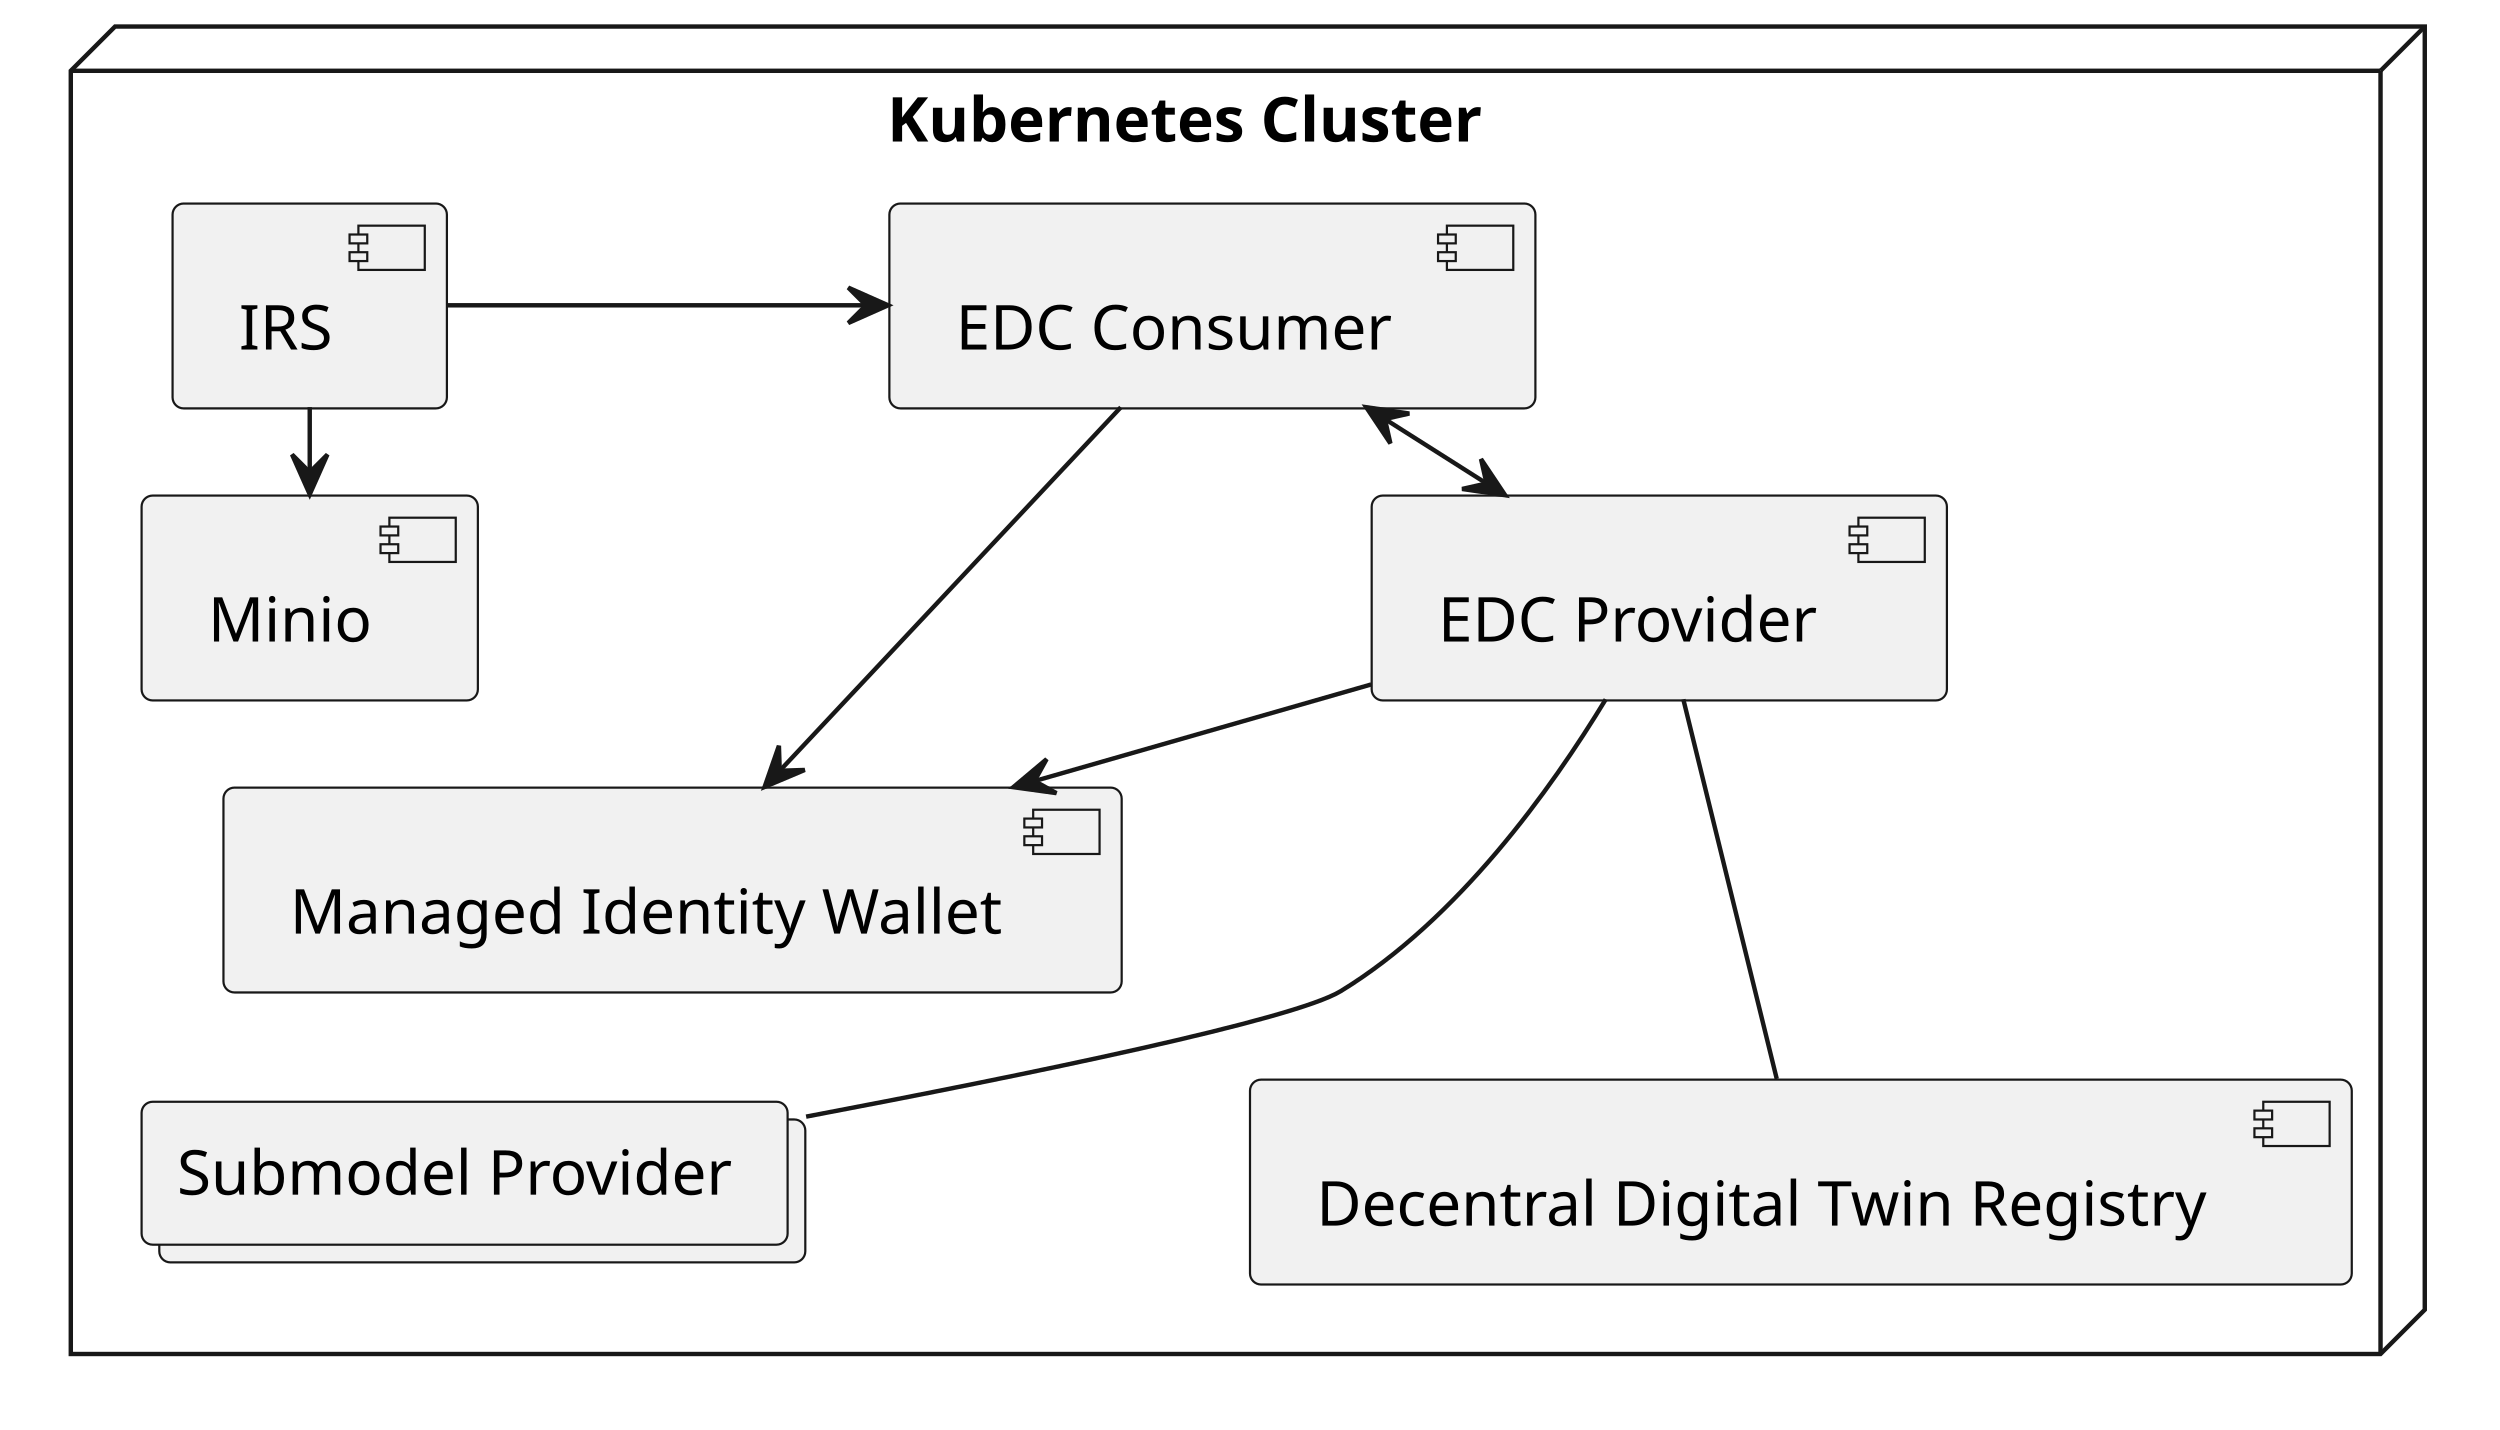
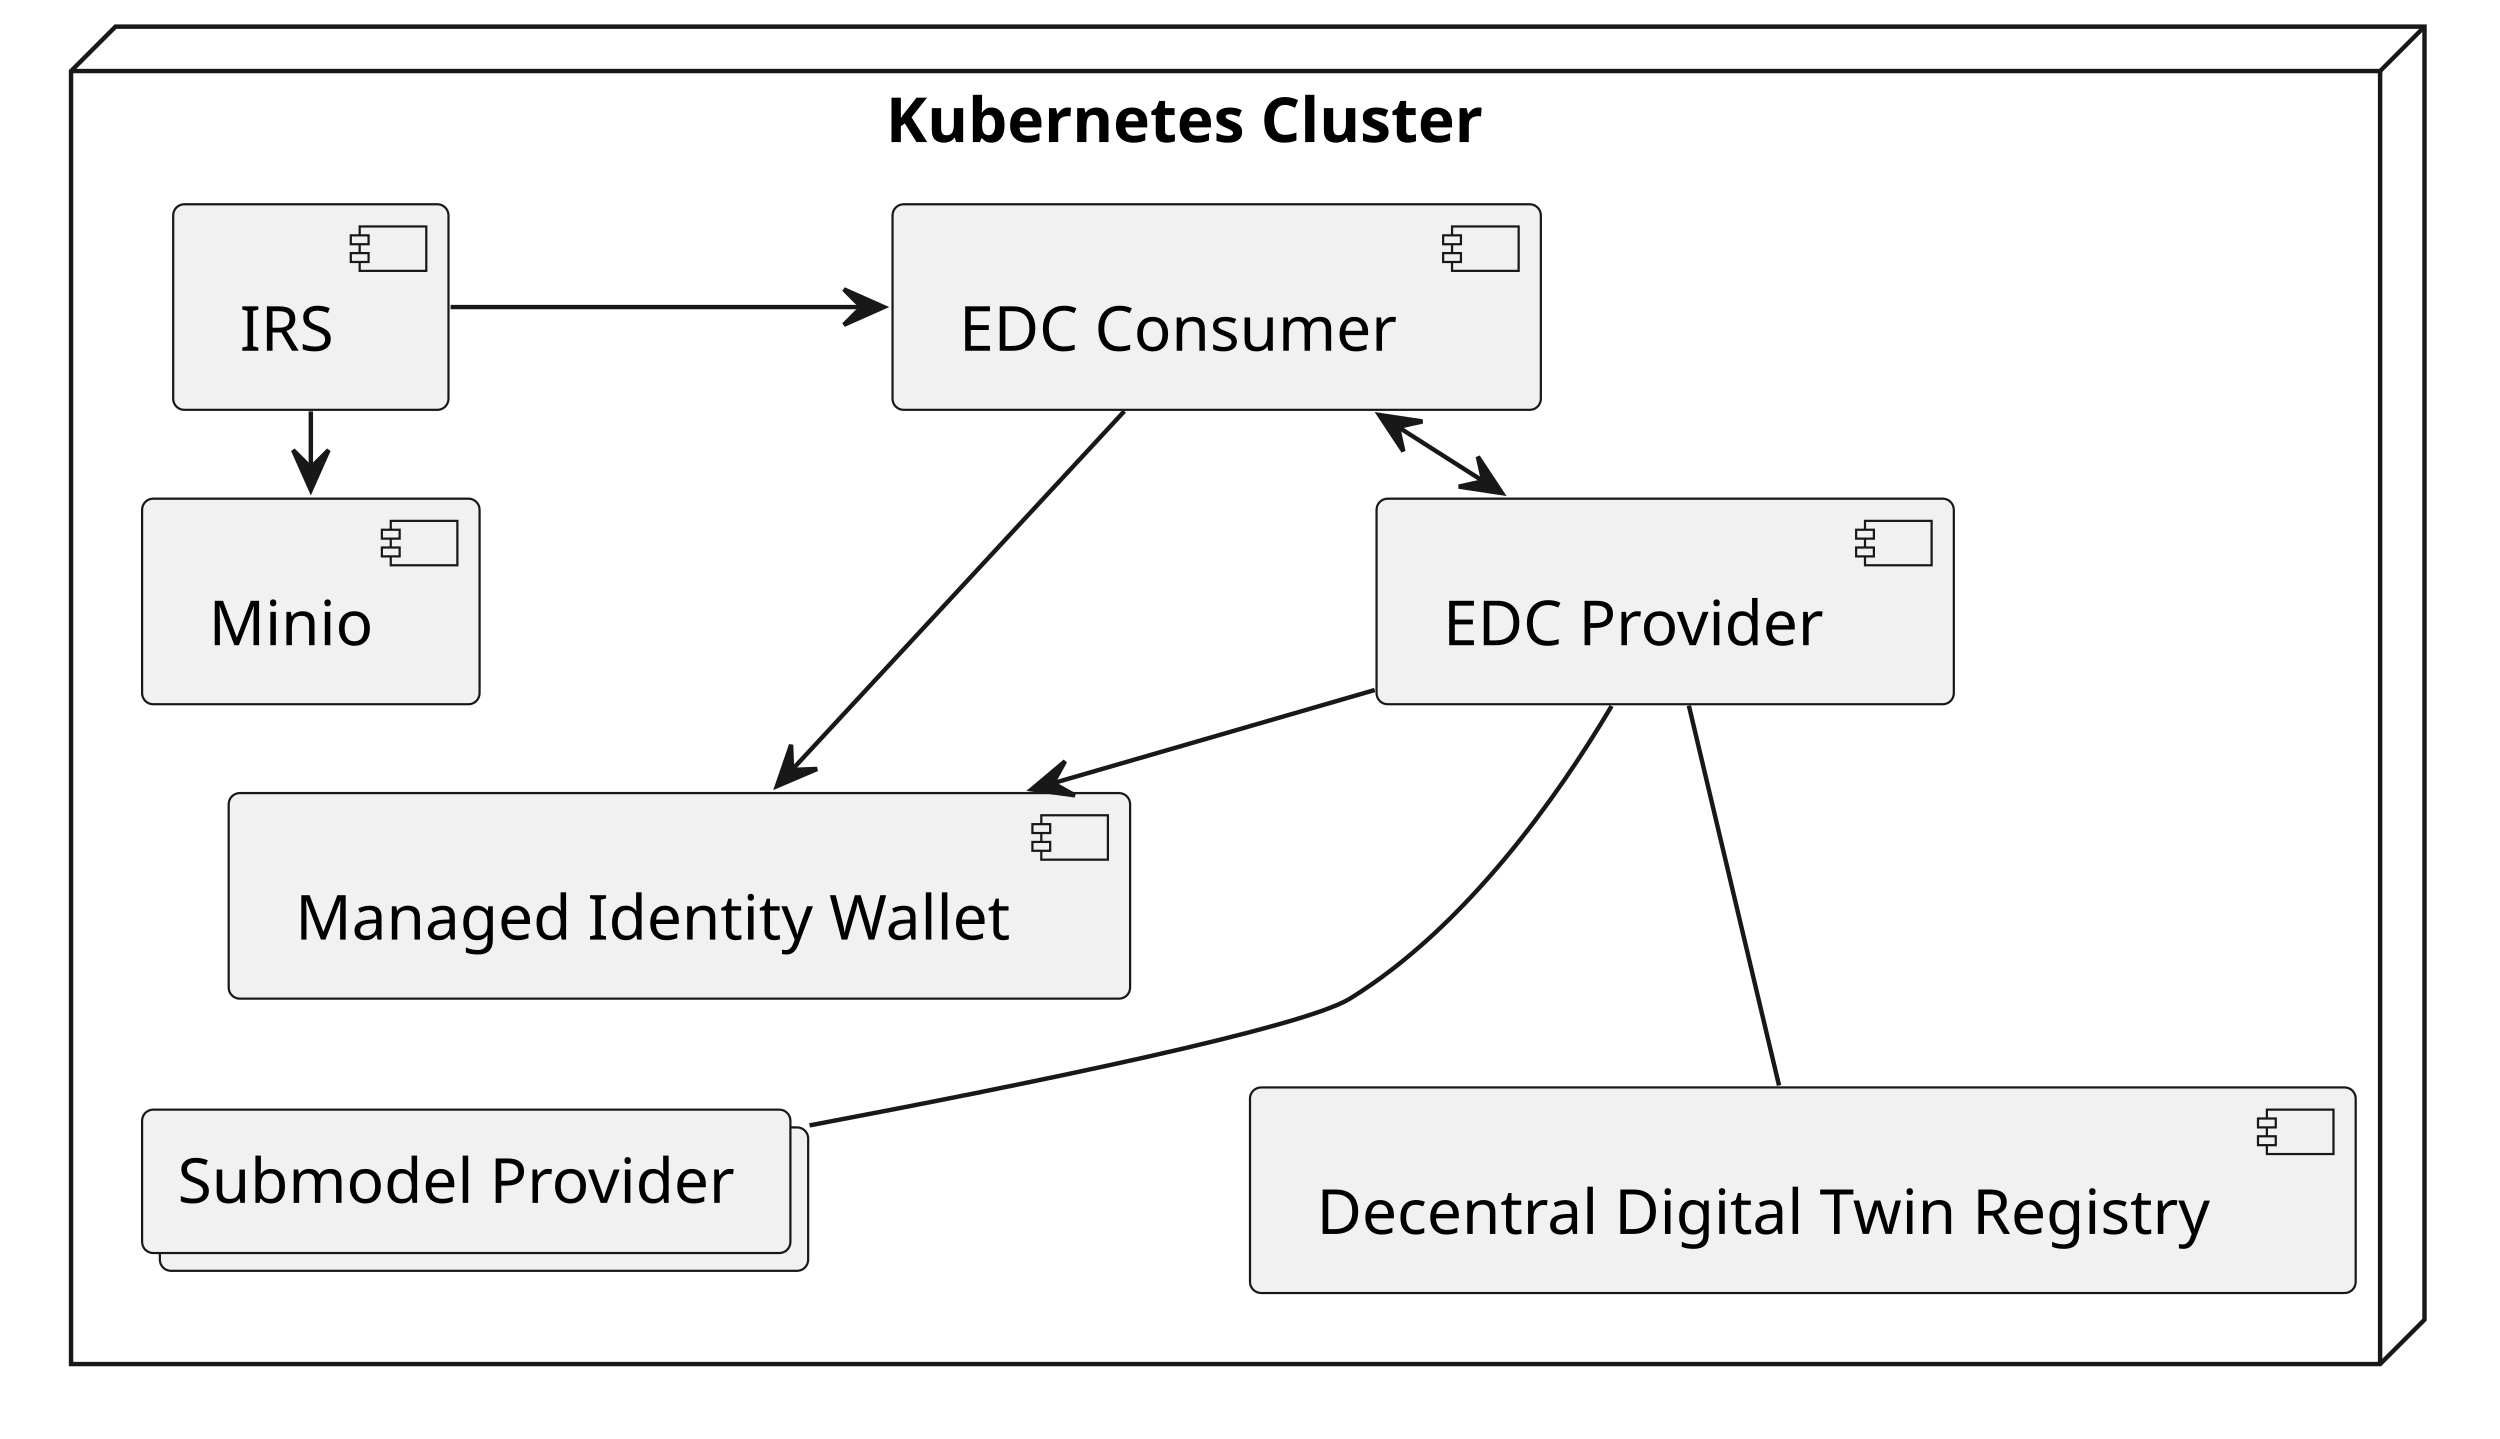
- <svg xmlns="http://www.w3.org/2000/svg" contentStyleType="text/css" height="323px" preserveAspectRatio="none" style="width:565px;height:323px;background:#FFFFFF;" version="1.1" viewBox="0 0 565 323" width="565px" zoomAndPan="magnify">
+ <svg xmlns="http://www.w3.org/2000/svg" contentStyleType="text/css" height="324px" preserveAspectRatio="none" style="width:563px;height:324px;background:#FFFFFF;" version="1.1" viewBox="0 0 563 324" width="563px" zoomAndPan="magnify">
  <defs />
  <g>
    <g id="cluster_k8s">
-       <polygon fill="none" points="16,16,26,6,548,6,548,296,538,306,16,306,16,16" style="stroke:#181818;stroke-width:1.0;" />
-       <line style="stroke:#181818;stroke-width:1.0;" x1="538" x2="548" y1="16" y2="6" />
-       <line style="stroke:#181818;stroke-width:1.0;" x1="16" x2="538" y1="16" y2="16" />
-       <line style="stroke:#181818;stroke-width:1.0;" x1="538" x2="538" y1="16" y2="306" />
-       <text fill="#000000" font-family="Architects daughter" font-size="14" font-weight="bold" lengthAdjust="spacing" textLength="155" x="200.5" y="31.995">Kubernetes Cluster</text>
+       <polygon fill="none" points="16,16,26,6,546,6,546,297.19,536,307.19,16,307.19,16,16" style="stroke:#181818;stroke-width:1.0;" />
+       <line style="stroke:#181818;stroke-width:1.0;" x1="536" x2="546" y1="16" y2="6" />
+       <line style="stroke:#181818;stroke-width:1.0;" x1="16" x2="536" y1="16" y2="16" />
+       <line style="stroke:#181818;stroke-width:1.0;" x1="536" x2="536" y1="16" y2="307.19" />
+       <text fill="#000000" font-family="Architects daughter" font-size="14" font-weight="bold" lengthAdjust="spacing" textLength="155" x="199.5" y="31.995">Kubernetes Cluster</text>
    </g>
    <g id="elem_IRS">
      <rect fill="#F1F1F1" height="46.297" rx="2.5" ry="2.5" style="stroke:#181818;stroke-width:0.5;" width="62" x="39" y="46" />
      <rect fill="#F1F1F1" height="10" style="stroke:#181818;stroke-width:0.5;" width="15" x="81" y="51" />
      <rect fill="#F1F1F1" height="2" style="stroke:#181818;stroke-width:0.5;" width="4" x="79" y="53" />
      <rect fill="#F1F1F1" height="2" style="stroke:#181818;stroke-width:0.5;" width="4" x="79" y="57" />
      <text fill="#000000" font-family="Architects daughter" font-size="14" lengthAdjust="spacing" textLength="22" x="54" y="78.995">IRS</text>
    </g>
    <g id="elem_Minio">
-       <rect fill="#F1F1F1" height="46.297" rx="2.5" ry="2.5" style="stroke:#181818;stroke-width:0.5;" width="76" x="32" y="112" />
-       <rect fill="#F1F1F1" height="10" style="stroke:#181818;stroke-width:0.5;" width="15" x="88" y="117" />
-       <rect fill="#F1F1F1" height="2" style="stroke:#181818;stroke-width:0.5;" width="4" x="86" y="119" />
-       <rect fill="#F1F1F1" height="2" style="stroke:#181818;stroke-width:0.5;" width="4" x="86" y="123" />
-       <text fill="#000000" font-family="Architects daughter" font-size="14" lengthAdjust="spacing" textLength="36" x="47" y="144.995">Minio</text>
+       <rect fill="#F1F1F1" height="46.297" rx="2.5" ry="2.5" style="stroke:#181818;stroke-width:0.5;" width="76" x="32" y="112.3" />
+       <rect fill="#F1F1F1" height="10" style="stroke:#181818;stroke-width:0.5;" width="15" x="88" y="117.3" />
+       <rect fill="#F1F1F1" height="2" style="stroke:#181818;stroke-width:0.5;" width="4" x="86" y="119.3" />
+       <rect fill="#F1F1F1" height="2" style="stroke:#181818;stroke-width:0.5;" width="4" x="86" y="123.3" />
+       <text fill="#000000" font-family="Architects daughter" font-size="14" lengthAdjust="spacing" textLength="36" x="47" y="145.295">Minio</text>
    </g>
    <g id="elem_dtr">
-       <rect fill="#F1F1F1" height="46.297" rx="2.5" ry="2.5" style="stroke:#181818;stroke-width:0.5;" width="249" x="282.5" y="244" />
-       <rect fill="#F1F1F1" height="10" style="stroke:#181818;stroke-width:0.5;" width="15" x="511.5" y="249" />
-       <rect fill="#F1F1F1" height="2" style="stroke:#181818;stroke-width:0.5;" width="4" x="509.5" y="251" />
-       <rect fill="#F1F1F1" height="2" style="stroke:#181818;stroke-width:0.5;" width="4" x="509.5" y="255" />
-       <text fill="#000000" font-family="Architects daughter" font-size="14" lengthAdjust="spacing" textLength="209" x="297.5" y="276.995">Decentral Digital Twin Registry</text>
+       <rect fill="#F1F1F1" height="46.297" rx="2.5" ry="2.5" style="stroke:#181818;stroke-width:0.5;" width="249" x="281.5" y="244.89" />
+       <rect fill="#F1F1F1" height="10" style="stroke:#181818;stroke-width:0.5;" width="15" x="510.5" y="249.89" />
+       <rect fill="#F1F1F1" height="2" style="stroke:#181818;stroke-width:0.5;" width="4" x="508.5" y="251.89" />
+       <rect fill="#F1F1F1" height="2" style="stroke:#181818;stroke-width:0.5;" width="4" x="508.5" y="255.89" />
+       <text fill="#000000" font-family="Architects daughter" font-size="14" lengthAdjust="spacing" textLength="209" x="296.5" y="277.885">Decentral Digital Twin Registry</text>
    </g>
    <g id="elem_consumer">
      <rect fill="#F1F1F1" height="46.297" rx="2.5" ry="2.5" style="stroke:#181818;stroke-width:0.5;" width="146" x="201" y="46" />
      <rect fill="#F1F1F1" height="10" style="stroke:#181818;stroke-width:0.5;" width="15" x="327" y="51" />
      <rect fill="#F1F1F1" height="2" style="stroke:#181818;stroke-width:0.5;" width="4" x="325" y="53" />
      <rect fill="#F1F1F1" height="2" style="stroke:#181818;stroke-width:0.5;" width="4" x="325" y="57" />
      <text fill="#000000" font-family="Architects daughter" font-size="14" lengthAdjust="spacing" textLength="106" x="216" y="78.995">EDC Consumer</text>
    </g>
    <g id="elem_provider">
-       <rect fill="#F1F1F1" height="46.297" rx="2.5" ry="2.5" style="stroke:#181818;stroke-width:0.5;" width="130" x="310" y="112" />
-       <rect fill="#F1F1F1" height="10" style="stroke:#181818;stroke-width:0.5;" width="15" x="420" y="117" />
-       <rect fill="#F1F1F1" height="2" style="stroke:#181818;stroke-width:0.5;" width="4" x="418" y="119" />
-       <rect fill="#F1F1F1" height="2" style="stroke:#181818;stroke-width:0.5;" width="4" x="418" y="123" />
-       <text fill="#000000" font-family="Architects daughter" font-size="14" lengthAdjust="spacing" textLength="90" x="325" y="144.995">EDC Provider</text>
+       <rect fill="#F1F1F1" height="46.297" rx="2.5" ry="2.5" style="stroke:#181818;stroke-width:0.5;" width="130" x="310" y="112.3" />
+       <rect fill="#F1F1F1" height="10" style="stroke:#181818;stroke-width:0.5;" width="15" x="420" y="117.3" />
+       <rect fill="#F1F1F1" height="2" style="stroke:#181818;stroke-width:0.5;" width="4" x="418" y="119.3" />
+       <rect fill="#F1F1F1" height="2" style="stroke:#181818;stroke-width:0.5;" width="4" x="418" y="123.3" />
+       <text fill="#000000" font-family="Architects daughter" font-size="14" lengthAdjust="spacing" textLength="90" x="325" y="145.295">EDC Provider</text>
    </g>
    <g id="elem_miw">
-       <rect fill="#F1F1F1" height="46.297" rx="2.5" ry="2.5" style="stroke:#181818;stroke-width:0.5;" width="203" x="50.5" y="178" />
-       <rect fill="#F1F1F1" height="10" style="stroke:#181818;stroke-width:0.5;" width="15" x="233.5" y="183" />
-       <rect fill="#F1F1F1" height="2" style="stroke:#181818;stroke-width:0.5;" width="4" x="231.5" y="185" />
-       <rect fill="#F1F1F1" height="2" style="stroke:#181818;stroke-width:0.5;" width="4" x="231.5" y="189" />
-       <text fill="#000000" font-family="Architects daughter" font-size="14" lengthAdjust="spacing" textLength="163" x="65.5" y="210.995">Managed Identity Wallet</text>
+       <rect fill="#F1F1F1" height="46.297" rx="2.5" ry="2.5" style="stroke:#181818;stroke-width:0.5;" width="203" x="51.5" y="178.6" />
+       <rect fill="#F1F1F1" height="10" style="stroke:#181818;stroke-width:0.5;" width="15" x="234.5" y="183.6" />
+       <rect fill="#F1F1F1" height="2" style="stroke:#181818;stroke-width:0.5;" width="4" x="232.5" y="185.6" />
+       <rect fill="#F1F1F1" height="2" style="stroke:#181818;stroke-width:0.5;" width="4" x="232.5" y="189.6" />
+       <text fill="#000000" font-family="Architects daughter" font-size="14" lengthAdjust="spacing" textLength="163" x="66.5" y="211.595">Managed Identity Wallet</text>
    </g>
    <g id="elem_submodel">
-       <rect fill="#F1F1F1" height="32.297" rx="2.5" ry="2.5" style="stroke:#181818;stroke-width:0.5;" width="146" x="36" y="253" />
-       <rect fill="#F1F1F1" height="32.297" rx="2.5" ry="2.5" style="stroke:#181818;stroke-width:0.5;" width="146" x="32" y="249" />
-       <text fill="#000000" font-family="Architects daughter" font-size="14" lengthAdjust="spacing" textLength="130" x="40" y="269.995">Submodel Provider</text>
+       <rect fill="#F1F1F1" height="32.297" rx="2.5" ry="2.5" style="stroke:#181818;stroke-width:0.5;" width="146" x="36" y="253.89" />
+       <rect fill="#F1F1F1" height="32.297" rx="2.5" ry="2.5" style="stroke:#181818;stroke-width:0.5;" width="146" x="32" y="249.89" />
+       <text fill="#000000" font-family="Architects daughter" font-size="14" lengthAdjust="spacing" textLength="130" x="40" y="270.885">Submodel Provider</text>
    </g>
    <g id="link_IRS_Minio">
-       <path d="M70,92.03 C70,96.7 70,101.69 70,106.53 " fill="none" id="IRS-to-Minio" style="stroke:#181818;stroke-width:1.0;" />
-       <polygon fill="#181818" points="70,111.72,74,102.72,70,106.72,66,102.72,70,111.72" style="stroke:#181818;stroke-width:1.0;" />
+       <path d="M70,92.64 C70,96.82 70,101.25 70,105.59 " fill="none" id="IRS-to-Minio" style="stroke:#181818;stroke-width:1.0;" />
+       <polygon fill="#181818" points="70,110.35,74,101.35,70,105.35,66,101.35,70,110.35" style="stroke:#181818;stroke-width:1.0;" />
    </g>
    <g id="link_IRS_consumer">
-       <path d="M101.08,69 C132.6,69 164.13,69 195.65,69 " fill="none" id="IRS-to-consumer" style="stroke:#181818;stroke-width:1.0;" />
-       <polygon fill="#181818" points="200.71,69,191.71,65,195.71,69,191.71,73,200.71,69" style="stroke:#181818;stroke-width:1.0;" />
+       <path d="M101.48,69.15 C132.43,69.15 163.39,69.15 194.35,69.15 " fill="none" id="IRS-to-consumer" style="stroke:#181818;stroke-width:1.0;" />
+       <polygon fill="#181818" points="199.03,69.15,190.03,65.15,194.03,69.15,190.03,73.15,199.03,69.15" style="stroke:#181818;stroke-width:1.0;" />
    </g>
    <g id="link_consumer_miw">
-       <path d="M253.3,92.05 C232.01,114.74 198.85,150.08 176.32,174.09 " fill="none" id="consumer-to-miw" style="stroke:#181818;stroke-width:1.0;" />
-       <polygon fill="#181818" points="172.8,177.84,181.873,174.009,176.219,174.192,176.036,168.538,172.8,177.84" style="stroke:#181818;stroke-width:1.0;" />
+       <path d="M253.2,92.6 C232.42,115.03 200.46,149.52 178.24,173.5 " fill="none" id="consumer-to-miw" style="stroke:#181818;stroke-width:1.0;" />
+       <polygon fill="#181818" points="174.96,177.04,184.018,173.172,178.364,173.378,178.159,167.725,174.96,177.04" style="stroke:#181818;stroke-width:1.0;" />
    </g>
    <g id="link_provider_miw">
-       <path d="M309.9,154.68 C286.16,161.5 259,169.29 233.98,176.47 " fill="none" id="provider-to-miw" style="stroke:#181818;stroke-width:1.0;" />
-       <polygon fill="#181818" points="229,177.9,238.756,179.247,233.804,176.513,236.537,171.561,229,177.9" style="stroke:#181818;stroke-width:1.0;" />
+       <path d="M309.59,155.39 C286.84,161.98 260.99,169.47 236.94,176.43 " fill="none" id="provider-to-miw" style="stroke:#181818;stroke-width:1.0;" />
+       <polygon fill="#181818" points="232.32,177.77,242.076,179.117,237.124,176.383,239.857,171.431,232.32,177.77" style="stroke:#181818;stroke-width:1.0;" />
    </g>
    <g id="link_consumer_provider">
-       <path d="M313.09,94.77 C320.49,99.46 328.22,104.36 335.62,109.05 " fill="none" id="consumer-provider" style="stroke:#181818;stroke-width:1.0;" />
-       <polygon fill="#181818" points="308.76,92.03,314.232,100.219,312.987,94.701,318.505,93.455,308.76,92.03" style="stroke:#181818;stroke-width:1.0;" />
-       <polygon fill="#181818" points="340.18,111.93,334.708,103.741,335.953,109.26,330.435,110.505,340.18,111.93" style="stroke:#181818;stroke-width:1.0;" />
+       <path d="M314.44,95.89 C320.92,100.02 327.64,104.3 334.13,108.43 " fill="none" id="consumer-provider" style="stroke:#181818;stroke-width:1.0;" />
+       <polygon fill="#181818" points="310.6,93.45,316.04,101.66,314.817,96.137,320.339,94.914,310.6,93.45" style="stroke:#181818;stroke-width:1.0;" />
+       <polygon fill="#181818" points="338.25,111.05,332.81,102.84,334.034,108.363,328.51,109.586,338.25,111.05" style="stroke:#181818;stroke-width:1.0;" />
    </g>
    <g id="link_provider_submodel">
-       <path d="M362.89,158.06 C350.54,178.41 329.45,207.85 303,224 C292.42,230.46 232.89,242.74 182.18,252.36 " fill="none" id="provider-submodel" style="stroke:#181818;stroke-width:1.0;" />
+       <path d="M362.93,159.01 C350.79,179.45 330.15,208.77 304,224.89 C293.38,231.44 233.35,243.8 182.31,253.44 " fill="none" id="provider-submodel" style="stroke:#181818;stroke-width:1.0;" />
    </g>
    <g id="link_provider_dtr">
-       <path d="M380.43,158.05 C386.31,181.96 395.65,219.89 401.55,243.84 " fill="none" id="provider-dtr" style="stroke:#181818;stroke-width:1.0;" />
+       <path d="M380.33,158.9 C386.01,182.82 394.95,220.47 400.64,244.45 " fill="none" id="provider-dtr" style="stroke:#181818;stroke-width:1.0;" />
    </g>
  </g>
</svg>
